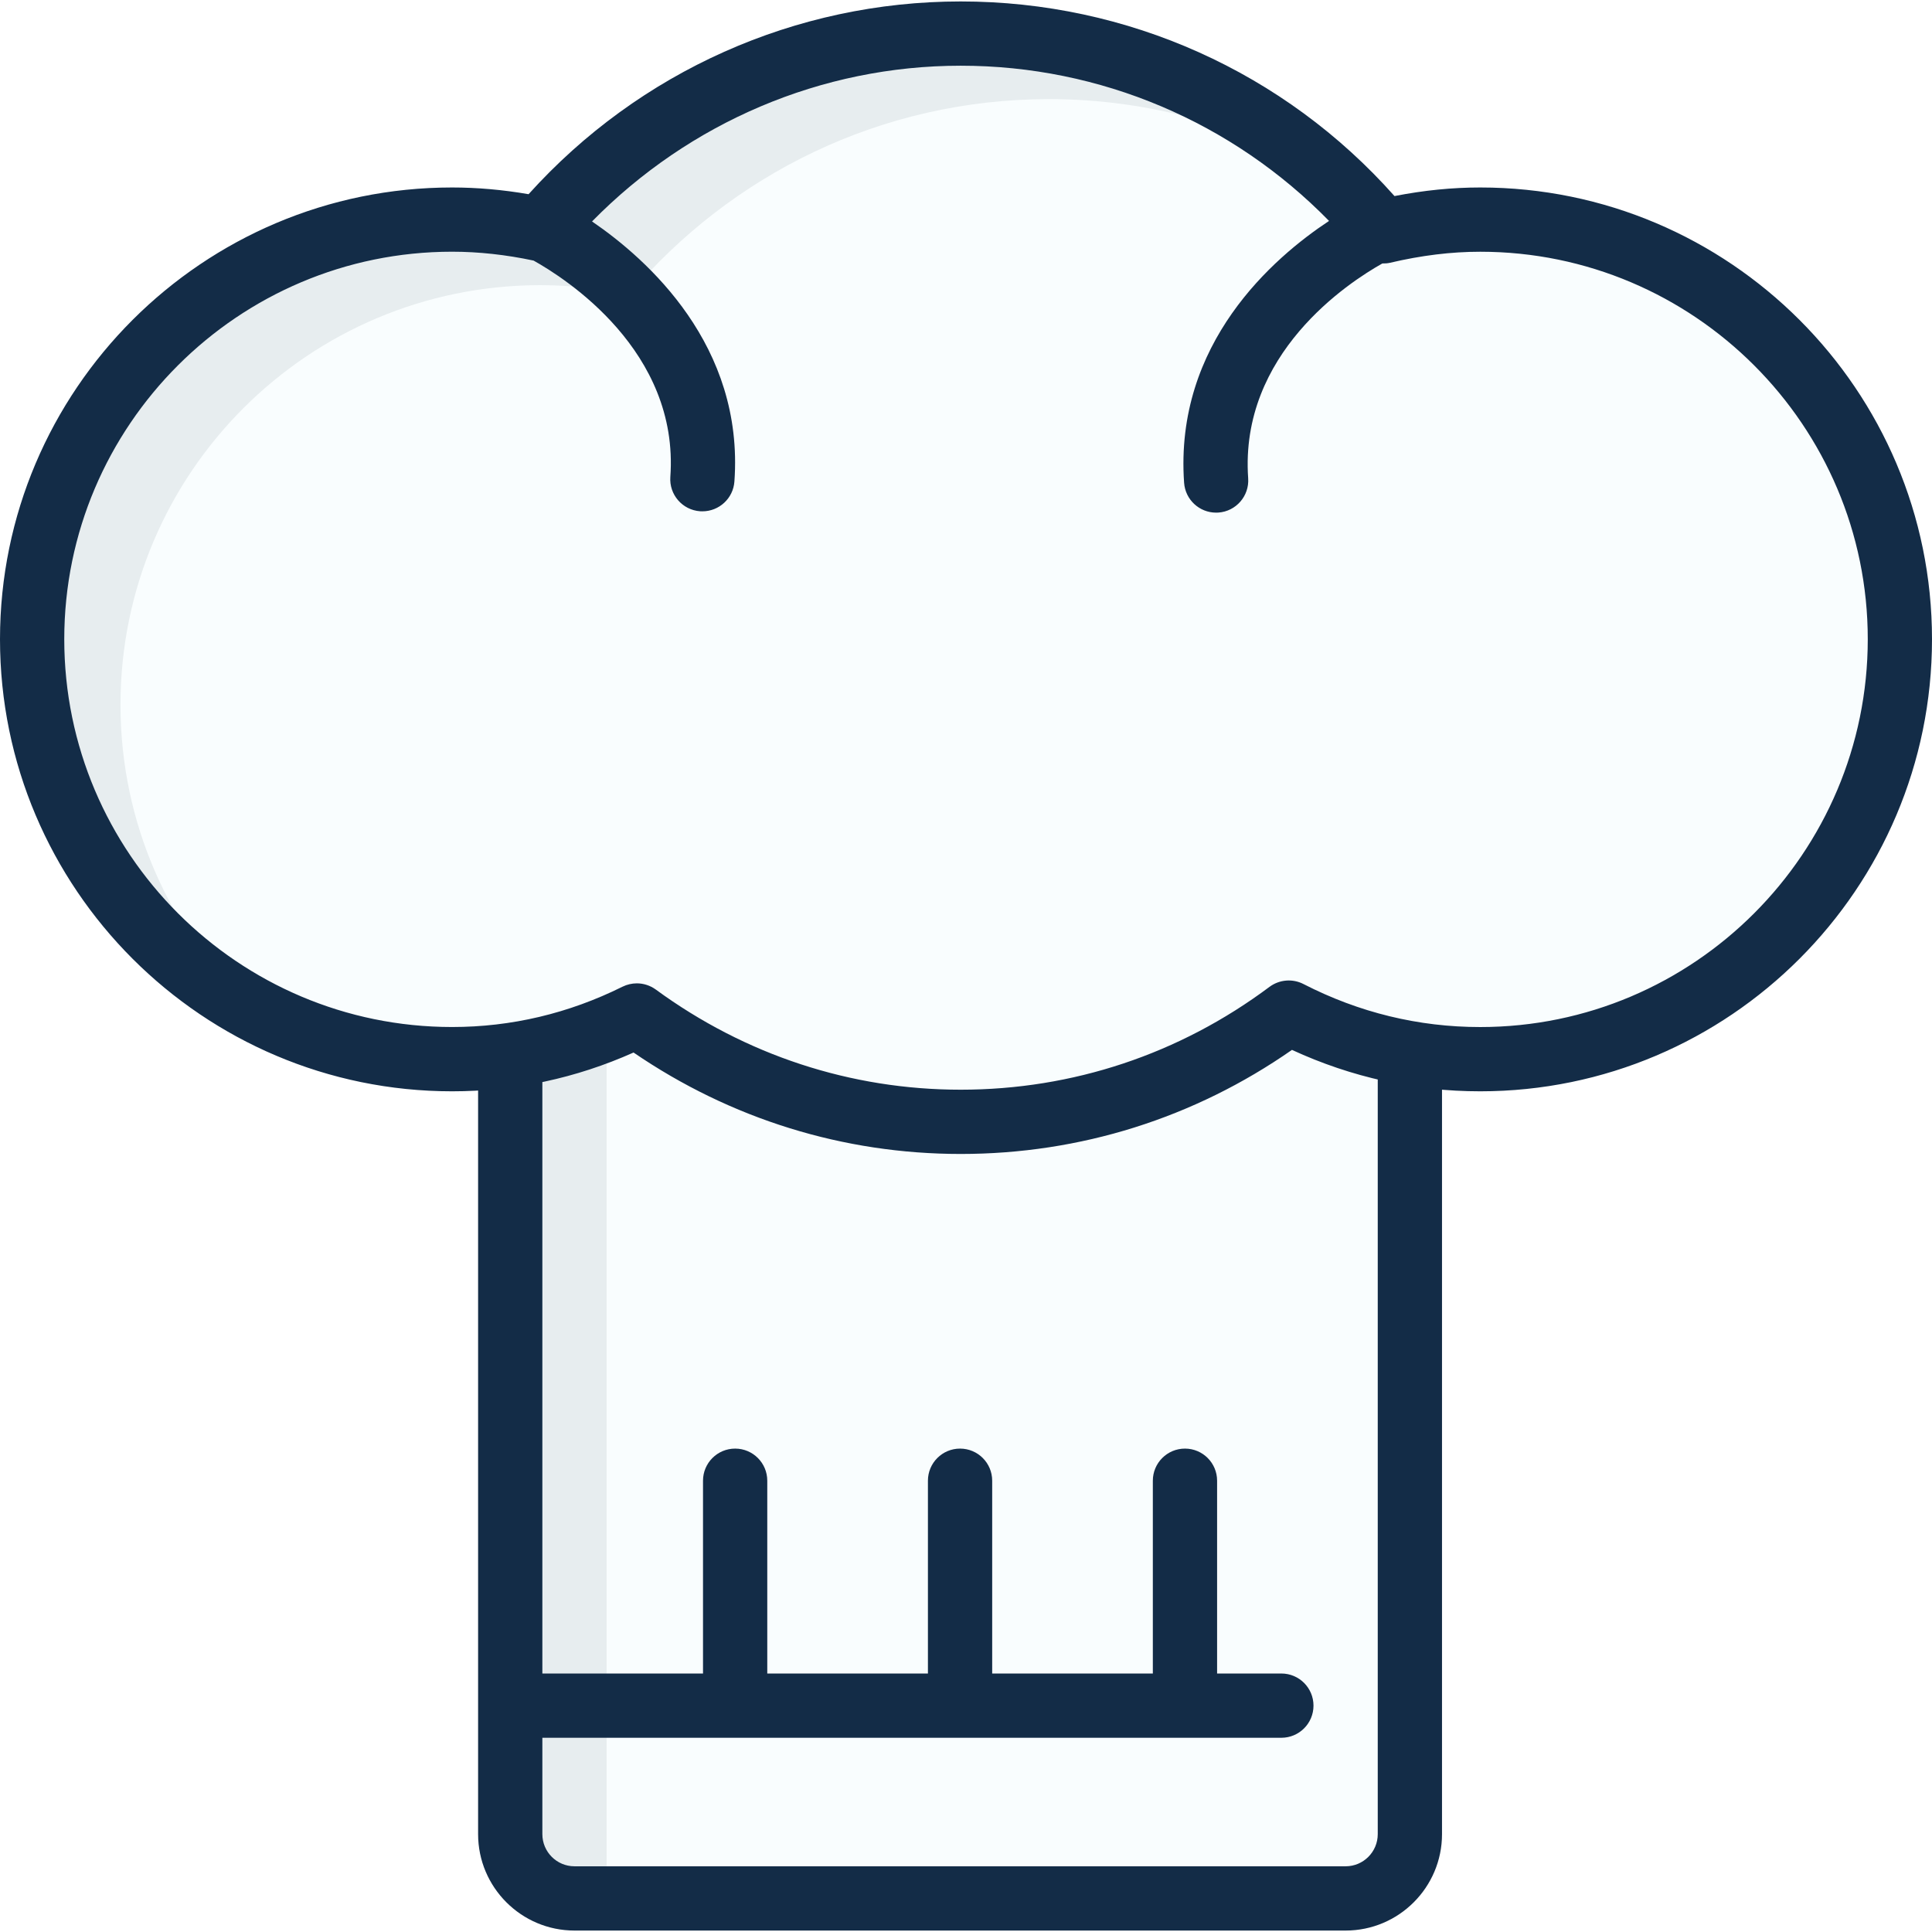
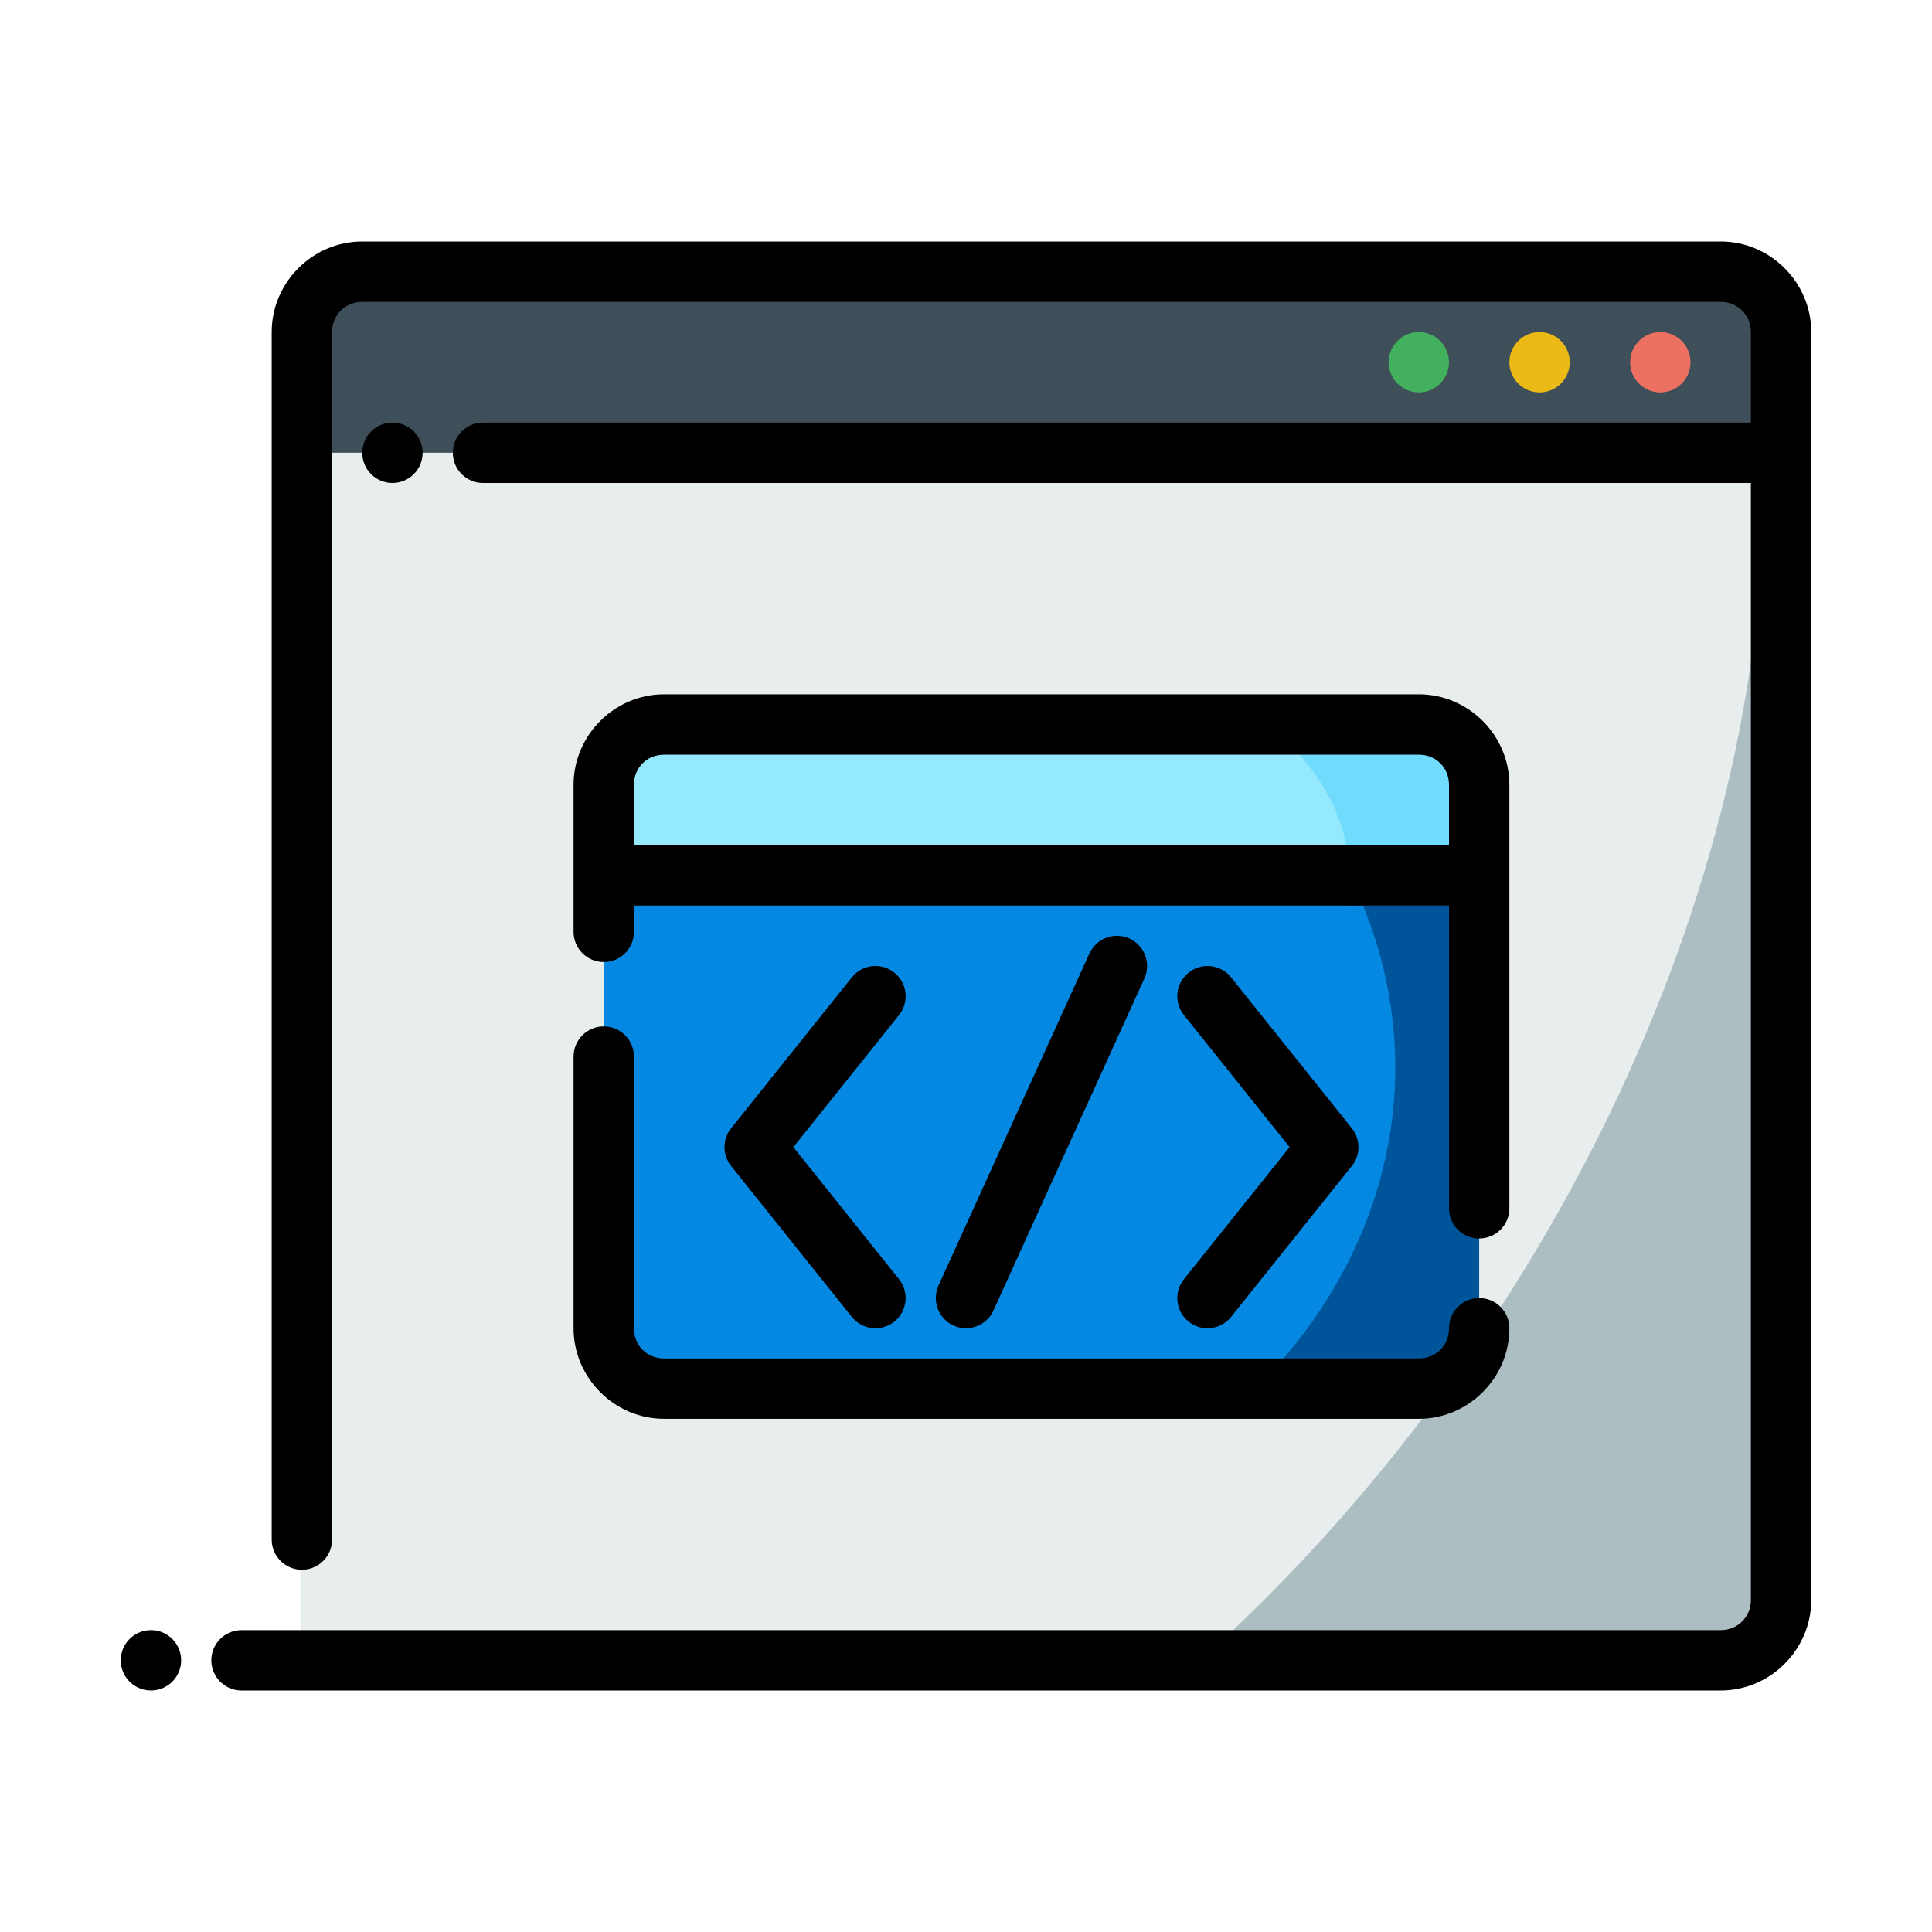
- <svg xmlns="http://www.w3.org/2000/svg" version="1.1" id="Layer_1" viewBox="0 0 481.04 481.04" xml:space="preserve" fill="#000000">
-   <g id="SVGRepo_bgCarrier" stroke-width="0" />
-   <g id="SVGRepo_tracerCarrier" stroke-linecap="round" stroke-linejoin="round" />
-   <g id="SVGRepo_iconCarrier">
-     <rect x="127.04" y="240.68" style="fill:#F9FDFE;" width="224" height="232" />
-     <rect x="127.04" y="240.68" style="fill:#E7EDEF;" width="24" height="232" />
-     <path style="fill:#132C47;" d="M351.04,232.68h-224c-4.424,0-8,3.584-8,8v216c0,13.232,10.768,24,24,24h192 c13.232,0,24-10.768,24-24v-216C359.04,236.264,355.464,232.68,351.04,232.68z M343.04,456.68c0,4.408-3.584,8-8,8h-192 c-4.416,0-8-3.592-8-8v-24h184c4.424,0,8-3.584,8-8s-3.576-8-8-8h-16v-48c0-4.416-3.576-8-8-8s-8,3.584-8,8v48h-40v-48 c0-4.416-3.576-8-8-8s-8,3.584-8,8v48h-40v-48c0-4.416-3.576-8-8-8s-8,3.584-8,8v48h-40v-168h208V456.68z" />
-     <path style="fill:#F9FDFE;" d="M239.2,8.36c42.32,0,80.08,19.2,105.04,49.28c7.84-1.84,15.92-2.96,24.32-2.96 c57.68,0,104.48,46.8,104.48,104.48c0,57.76-46.8,104.56-104.48,104.56c-17.2,0-33.36-4.24-47.68-11.6 c-22.8,17.04-50.96,27.2-81.68,27.2c-30.24,0-58-9.92-80.64-26.48c-13.84,6.88-29.44,10.88-46,10.88C54.8,263.72,8,216.92,8,159.16 C8,101.48,54.8,54.68,112.56,54.68c7.6,0,14.96,0.88,22.08,2.4c0.08-0.08,0.16-0.16,0.16-0.24C159.92,27.24,197.28,8.36,239.2,8.36z " />
-     <path style="fill:#E7EDEF;" d="M30,175.48C30,117.8,76.8,71,134.56,71c7.6,0,14.96,0.88,22.08,2.4c0.08-0.08,0.16-0.16,0.16-0.24 c25.12-29.6,62.48-48.48,104.4-48.48c25.472,0,49.224,7.056,69.6,19.152C306.616,21.88,274.56,8.36,239.2,8.36 c-41.92,0-79.28,18.88-104.4,48.48c0,0.08-0.08,0.16-0.16,0.24c-7.12-1.52-14.48-2.4-22.08-2.4C54.8,54.68,8,101.48,8,159.16 c0,39.4,21.8,73.672,53.984,91.496C42.288,231.648,30,205.024,30,175.48z" />
-     <path style="fill:#132C47;" d="M368.56,46.68c-6.992,0-14.016,0.704-21.352,2.136C319.808,17.96,280.72,0.36,239.2,0.36 c-41.088,0-80.048,17.432-107.592,47.992c-6.432-1.112-12.816-1.672-19.048-1.672C50.488,46.68,0,97.136,0,159.16 c0,62.064,50.496,112.56,112.56,112.56c15.648,0,30.832-3.248,45.184-9.656c24.192,16.544,52.248,25.256,81.448,25.256 c29.728,0,58.144-8.944,82.488-25.912c14.832,6.84,30.568,10.312,46.88,10.312c62.024,0,112.48-50.496,112.48-112.56 C481.04,97.136,430.584,46.68,368.56,46.68z M368.56,255.72c-15.384,0-30.192-3.608-44.024-10.712 c-2.704-1.392-5.992-1.12-8.448,0.704c-22.424,16.752-49.016,25.608-76.896,25.608c-27.36,0-53.608-8.624-75.904-24.936 c-1.4-1.016-3.056-1.544-4.728-1.544c-1.208,0-2.432,0.28-3.56,0.832c-13.408,6.664-27.688,10.04-42.44,10.04 c-53.24,0-96.56-43.32-96.56-96.56c0-53.2,43.32-96.48,96.56-96.48c6.592,0,13.416,0.744,20.296,2.208 c7.872,4.392,36.304,22.496,34.048,53.864c-0.32,4.408,3,8.24,7.408,8.552c0.192,0.008,0.384,0.016,0.576,0.016 c4.16,0,7.672-3.216,7.968-7.424c2.44-33.84-21.584-55.28-35.448-64.752C171.64,30.472,204.512,16.36,239.2,16.36 c34.832,0,67.64,14.04,91.712,38.648c-13.808,9.12-38.544,30.448-36.088,65.192c0.296,4.216,3.808,7.44,7.968,7.44 c0.184,0,0.384-0.008,0.568-0.016c4.408-0.312,7.728-4.136,7.416-8.544c-2.184-31.024,24.952-48.736,33.408-53.48 c0.624,0.008,1.256-0.024,1.888-0.168c7.88-1.848,15.232-2.752,22.496-2.752c53.192,0,96.48,43.28,96.48,96.48 C465.04,212.4,421.76,255.72,368.56,255.72z" />
+ <svg xmlns="http://www.w3.org/2000/svg" viewBox="0 0 64 64">
+   <g id="layer1" transform="translate(-384,-192)">
+     <path d="m 394,201 h 49 v 6 h -49 z" id="path10321" fill="#3e4f59" fill-opacity="1" fill-rule="evenodd" stroke-width="2" stroke-linecap="round" stroke-linejoin="round" stroke-miterlimit="4.1" />
+     <path d="m 394,207 h 49 v 40 h -49 z" id="path10323" fill="#acbec2" fill-opacity="1" fill-rule="evenodd" stroke-width="2" stroke-linecap="round" stroke-linejoin="round" stroke-miterlimit="4.1" />
+     <path d="m 394,207 v 40 h 29.77 a 28.484,41.393 35.599 0 0 18.625,-40 z" id="path10325" fill="#e8edee" fill-opacity="1" fill-rule="evenodd" stroke="none" stroke-width="2" stroke-linecap="round" stroke-linejoin="round" stroke-miterlimit="4.1" />
+     <path d="m 396,200 c -1.645,0 -3,1.355 -3,3 v 40 c 0,0.552 0.448,1 1,1 0.552,0 1,-0.448 1,-1 v -40 c 0,-0.564 0.436,-1 1,-1 h 45 c 0.564,0 1,0.436 1,1 v 3 h -42 c -0.552,0 -1,0.448 -1,1 0,0.552 0.448,1 1,1 h 42 v 37 c 0,0.564 -0.436,1 -1,1 h -49 c -0.552,0 -1,0.448 -1,1 0,0.552 0.448,1 1,1 h 49 c 1.645,0 3,-1.355 3,-3 0,-14 0,-28 0,-42 0,-1.645 -1.355,-3 -3,-3 z" id="path10327" fill="#000000" fill-rule="evenodd" stroke-linecap="round" stroke-linejoin="round" stroke-miterlimit="4.1" />
+     <path d="m 439,203 c -0.552,0 -1,0.448 -1,1 0,0.552 0.448,1 1,1 0.552,0 1,-0.448 1,-1 0,-0.552 -0.448,-1 -1,-1 z" id="path10329" fill="#ed7161" fill-opacity="1" fill-rule="evenodd" stroke-linecap="round" stroke-linejoin="round" stroke-miterlimit="4.1" />
+     <path d="m 435,203 c -0.552,0 -1,0.448 -1,1 0,0.552 0.448,1 1,1 0.552,0 1,-0.448 1,-1 0,-0.552 -0.448,-1 -1,-1 z" id="path10331" fill="#ecba16" fill-opacity="1" fill-rule="evenodd" stroke-linecap="round" stroke-linejoin="round" stroke-miterlimit="4.1" />
+     <path d="m 431,203 c -0.552,0 -1,0.448 -1,1 0,0.552 0.448,1 1,1 0.552,0 1,-0.448 1,-1 0,-0.552 -0.448,-1 -1,-1 z" id="path10333" fill="#42b05c" fill-opacity="1" fill-rule="evenodd" stroke-linecap="round" stroke-linejoin="round" stroke-miterlimit="4.1" />
+     <path d="m 389,246 a 1,1 0 0 0 -1,1 1,1 0 0 0 1,1 1,1 0 0 0 1,-1 1,1 0 0 0 -1,-1 z" id="path10335" fill="#000000" fill-rule="evenodd" stroke-linecap="round" stroke-linejoin="round" stroke-miterlimit="4.1" />
+     <path d="m 397,206 c -0.552,0 -1,0.448 -1,1 0,0.552 0.448,1 1,1 0.552,0 1,-0.448 1,-1 0,-0.552 -0.448,-1 -1,-1 z" id="path10337" fill="#000000" fill-rule="evenodd" stroke-linecap="round" stroke-linejoin="round" stroke-miterlimit="4.1" />
+     <rect x="404" y="216" width="29" height="22" rx="2" ry="2" id="rect4427-3" fill="#005499" fill-opacity="1" fill-rule="evenodd" stroke="none" stroke-width="2" stroke-linecap="round" stroke-linejoin="round" stroke-miterlimit="4.1" />
+     <rect x="404" y="216" width="29" height="6" id="rect8552-6" fill="#71dbfe" fill-opacity="1" fill-rule="evenodd" stroke-width="2" stroke-linecap="round" stroke-linejoin="round" stroke-miterlimit="4.1" />
+     <path d="m 406,216 c -1.108,0 -2,0.892 -2,2 v 18 c 0,1.108 0.892,2 2,2 h 19.584 A 19.317,16.375 0 0 0 430.221,227.367 19.317,16.375 0 0 0 424.803,216 Z" id="path27648-7" fill="#0588e2" fill-opacity="1" fill-rule="evenodd" stroke="none" stroke-width="2" stroke-linecap="round" stroke-linejoin="round" stroke-miterlimit="4.1" />
+     <path d="m 404,216 v 6 h 24.59 a 14,8.5 0 0 0 0.109,-1 14,8.5 0 0 0 -2.68,-5 z" id="path8626-5" fill="#95e9fe" fill-opacity="1" fill-rule="evenodd" stroke-width="2" stroke-linecap="round" stroke-linejoin="round" stroke-miterlimit="4.1" />
+     <g id="path5132">
+       <path d="m 404,221 h 29" id="path15606" fill="#918383" fill-rule="evenodd" stroke-width="2" stroke-linecap="round" stroke-linejoin="round" stroke-miterlimit="4.1" />
+       <path d="m 406,215 c -1.645,0 -3,1.355 -3,3 0,1.623 0,3.246 0,4.869 0,0.552 0.448,1 1,1 0.552,0 1,-0.448 1,-1 V 222 h 27 v 10.027 c 0,0.552 0.448,1 1,1 0.552,0 1,-0.448 1,-1 0,-4.676 0,-9.352 0,-14.027 0,-1.645 -1.355,-3 -3,-3 z m 0,2 h 25 c 0.571,0 1,0.429 1,1 v 2 h -27 v -2 c 0,-0.571 0.429,-1 1,-1 z m -2,9 c -0.552,0 -1,0.448 -1,1 v 9 c 0,1.645 1.355,3 3,3 h 25 c 1.645,0 3,-1.355 3,-3 0,-0.552 -0.448,-1 -1,-1 -0.552,0 -1,0.448 -1,1 0,0.571 -0.429,1 -1,1 h -25 c -0.571,0 -1,-0.429 -1,-1 v -9 c 0,-0.552 -0.448,-1 -1,-1 z" id="path15608" fill="#000000" fill-rule="evenodd" stroke-linecap="round" stroke-linejoin="round" stroke-miterlimit="4.1" />
+     </g>
+     <path d="m 413.625,224.219 a 1,1 0 0 0 -1.406,0.156 l -4,5 a 1,1 0 0 0 0,1.25 l 4,5 a 1,1 0 0 0 1.406,0.156 1,1 0 0 0 0.156,-1.406 l -3.5,-4.375 3.5,-4.375 a 1,1 0 0 0 -0.156,-1.406 z" id="path5138" fill="#000000" fill-rule="evenodd" stroke-linecap="round" stroke-linejoin="round" stroke-miterlimit="4.1" />
+     <path d="m 423.375,224.219 a 1,1 0 0 0 -0.156,1.406 l 3.5,4.375 -3.5,4.375 a 1,1 0 0 0 0.156,1.406 1,1 0 0 0 1.406,-0.156 l 4,-5 a 1,1 0 0 0 0,-1.25 l -4,-5 a 1,1 0 0 0 -1.406,-0.156 z" id="path5140" fill="#000000" fill-rule="evenodd" stroke-linecap="round" stroke-linejoin="round" stroke-miterlimit="4.1" />
+     <path d="m 420.648,223.064 a 1,1 0 0 0 -0.559,0.521 l -5,11 a 1,1 0 0 0 0.496,1.324 1,1 0 0 0 1.324,-0.496 l 5,-11 a 1,1 0 0 0 -0.496,-1.324 1,1 0 0 0 -0.766,-0.025 z" id="path5148" fill="#000000" fill-rule="evenodd" stroke-linecap="round" stroke-linejoin="round" stroke-miterlimit="4.1" />
  </g>
</svg>
